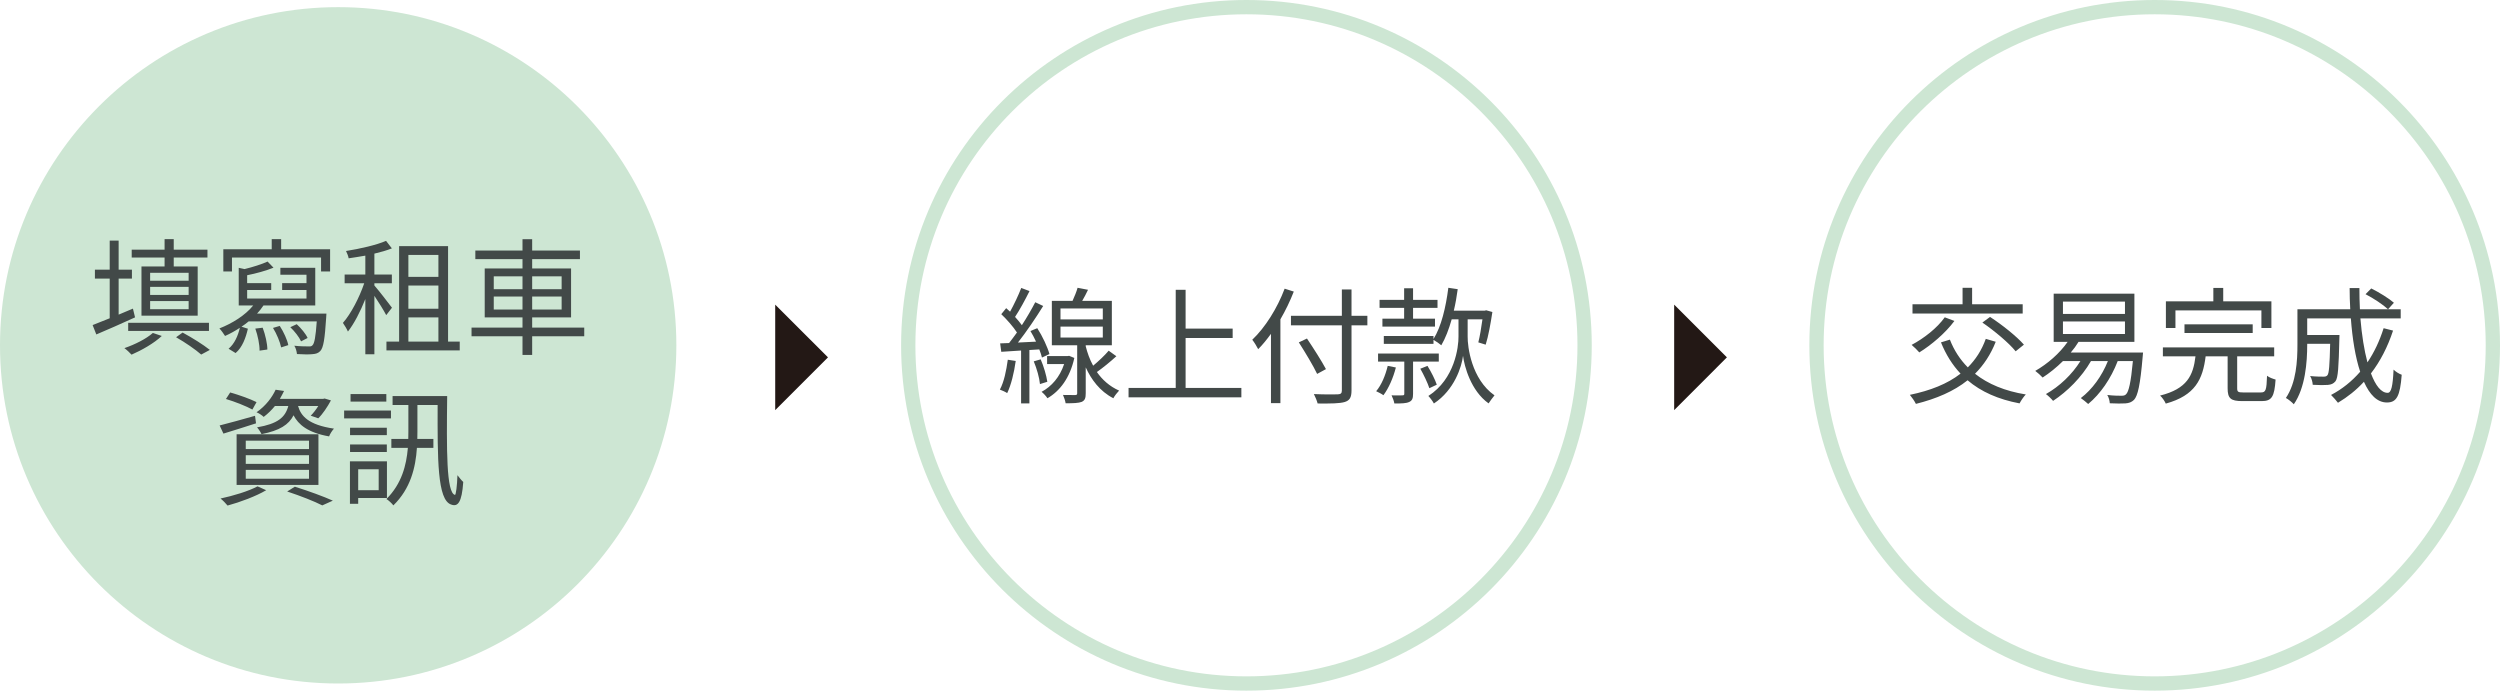
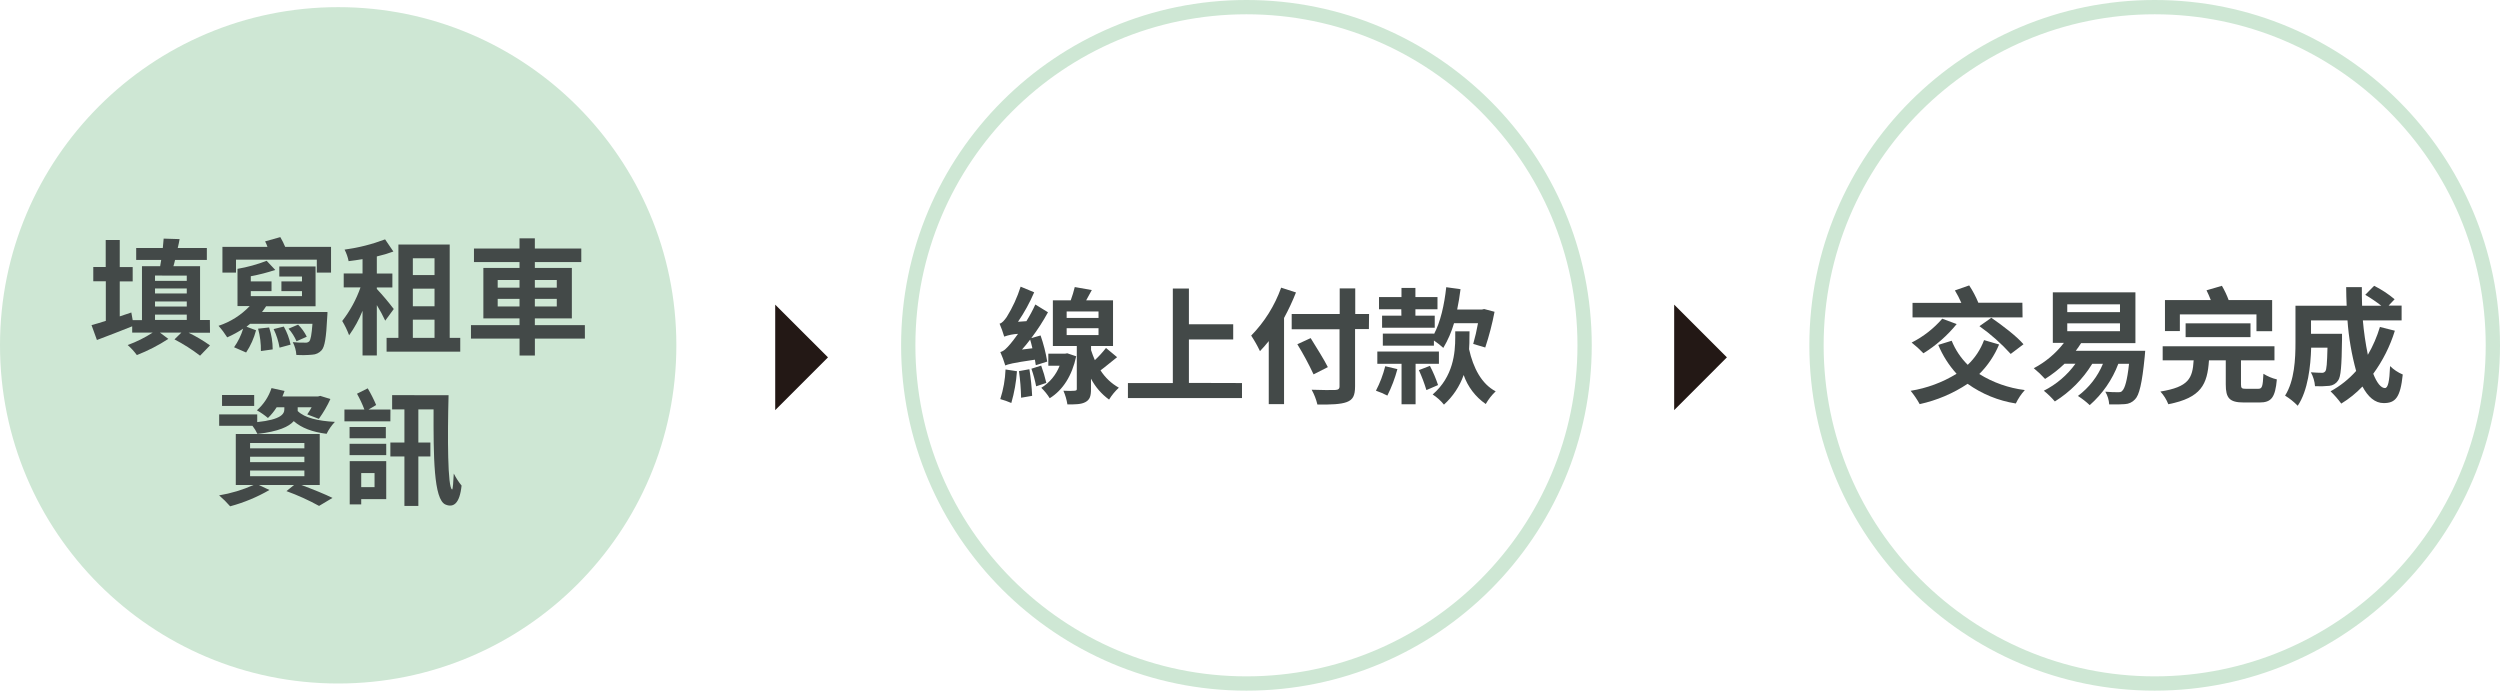
<svg xmlns="http://www.w3.org/2000/svg" viewBox="0 0 699.78 193.33">
  <defs>
-     <style>.cls-1{fill:#cde6d3;}.cls-2{font-size:35.13px;fill:#424948;font-family:NotoSansTC-Bold-90ms-RKSJ-H, Noto Sans TC Bold;}.cls-3{fill:none;stroke:#cde6d3;stroke-miterlimit:10;stroke-width:4px;}.cls-4{fill:#231815;}</style>
+     <style>.cls-1{fill:#cee7d4;}.cls-2{fill:#434948;}.cls-3{fill:none;stroke:#cee7d4;stroke-miterlimit:10;stroke-width:4px;}.cls-4{fill:#231815;}</style>
  </defs>
  <g id="圖層_2" data-name="圖層 2">
    <g id="圖層_1-2" data-name="圖層 1">
      <circle class="cls-1" cx="94.66" cy="96.66" r="94.66" />
-       <text class="cls-2" transform="translate(24.74 96.43)">填寫租車<tspan x="35.13" y="42.16">資訊</tspan>
-       </text>
+       <path class="cls-2" d="M58.78,93.13h-6a41.62,41.62,0,0,1,6,3.55L56,99.56A48.42,48.42,0,0,0,48.84,95l1.93-1.9h-6l2.35,1.76a48.49,48.49,0,0,1-8.81,4.53,17.55,17.55,0,0,0-2.57-2.81,34.37,34.37,0,0,0,7-3.48H37V91.34c-3.38,1.37-7,2.74-9.87,3.83L25.62,91c1.12-.28,2.46-.7,4-1.19V78.73H26.11v-4h3.48V67.17h3.93v7.59h3.62v4H33.52v9.8l3.24-1.09.38,2.14h2.6V74.52h5.09c.11-.57.21-1.16.29-1.76h-7V69.42h7.45c.1-1,.17-1.82.24-2.63l4.46.14c-.14.81-.31,1.65-.52,2.49h8.15v3.34H49c-.14.6-.28,1.19-.46,1.76H56V89.58h2.74Zm-15.39-16v1.48h8.89V77.15Zm8.89,3.62H43.39v1.4h8.89Zm-8.89,5.06h8.89V84.39H43.39Zm0,3.75h8.89V88.07H43.39Z" />
+       <path class="cls-2" d="M91.66,87.34s0,1-.07,1.47c-.28,5.76-.7,8.29-1.58,9.24a3.68,3.68,0,0,1-2.63,1.23,28.87,28.87,0,0,1-4.43.07,8.7,8.7,0,0,0-1-3.58,28,28,0,0,0,3.44.14,1.43,1.43,0,0,0,1.16-.35c.42-.46.67-1.8.91-4.92H70c-.35.28-.7.56-1,.81l2.67,1a20.62,20.62,0,0,1-2.78,6.22l-3.37-1.47A18,18,0,0,0,68.06,92a30.83,30.83,0,0,1-4.46,2.43,24.36,24.36,0,0,0-2.43-3.23,21.06,21.06,0,0,0,8.72-5.52H66.48V75.25A41.65,41.65,0,0,0,74.63,73l2.42,2.56a51.79,51.79,0,0,1-6.85,1.76v1.44H76v2.74H70.2v1.4H84.53v-1.4H78.77V78.77h5.76V77.4H78.18V74.59H88.33V85.72H74.49a17.8,17.8,0,0,1-1.16,1.62Zm1-18.23v7.2H88.68V72.69H66.06v3.62h-3.8v-7.2H74.87a11.83,11.83,0,0,0-.66-1.55l4.25-1.19a22.59,22.59,0,0,1,1.37,2.74ZM75.33,91.66a19.54,19.54,0,0,1,1,6.14l-3.3.46A22.27,22.27,0,0,0,72.24,92Zm4.11-.25a17.19,17.19,0,0,1,1.9,5.06l-3.09.84a19.42,19.42,0,0,0-1.66-5.2ZM83,95.52A13.42,13.42,0,0,0,80.77,92l2.67-1.13a12.52,12.52,0,0,1,2.43,3.38Z" />
+       <path class="cls-2" d="M107.83,89.76a42.26,42.26,0,0,0-2.35-4.36V99.49h-4V87a32.35,32.35,0,0,1-3.76,6.85,23.5,23.5,0,0,0-1.93-4,33,33,0,0,0,5.12-9.41h-4.7v-3.9h5.27v-4c-1.34.21-2.64.42-3.9.56a12.06,12.06,0,0,0-1.13-3.23A51.38,51.38,0,0,0,107.79,67l2.32,3.41a37.88,37.88,0,0,1-4.63,1.37v4.78h4.35v3.9h-4.35v.42a71.67,71.67,0,0,1,4.74,5.62Zm21,4.81v3.87H108.21V94.57h3.31V68.44h14.36V94.57ZM115.56,72.3V77h6.07V72.3Zm6.07,8.5h-6.07v4.92h6.07Zm-6.07,13.77h6.07V89.48h-6.07Z" />
+       <path class="cls-2" d="M163.72,94.78h-14v4.74h-4.29V94.78H131.83V91h13.59V89.13H135.3V75h10.12V73.36H132.67v-3.8h12.75V66.72h4.29v2.84h13v3.8h-13V75h10.36V89.13H149.71V91h14ZM139.31,80.52h6.11V78.38h-6.11Zm6.11,5.27V83.65h-6.11v2.14Zm4.29-7.41v2.14h6.14V78.38Zm6.14,5.27h-6.14v2.14h6.14Z" />
+       <path class="cls-2" d="M83.37,115.09c1.9,1.87,5.62,2.74,10.37,3a13.35,13.35,0,0,0-2.32,3.34c-3.94-.49-7-1.62-9.2-3.55-1.34,1.54-4.25,2.91-10.16,3.58a11.81,11.81,0,0,0-1.4-2.28H61.35V116H72v2.15c6.71-.71,7.59-2.29,7.59-3.59V114H77.44A15.69,15.69,0,0,1,75,117a20.15,20.15,0,0,0-3.09-2.15A14.12,14.12,0,0,0,76,108.63l3.65.81c-.17.53-.39,1-.6,1.54H89l.63-.17,2.85.88a31.67,31.67,0,0,1-3.23,5.55L86,116a19.41,19.41,0,0,0,1.23-2h-3.9v1.08Zm.95,20.66c3.23,1.19,6.68,2.6,8.75,3.62l-3.76,2.24a64.94,64.94,0,0,0-9.13-4.14l2.14-1.72h-9.9l3,1.4a45.27,45.27,0,0,1-11,4.57,28.84,28.84,0,0,0-3.09-3.06A40,40,0,0,0,71,135.75H66V121.49h23.5v14.26ZM71.15,113.62h-9v-3.06h9ZM70,125.49H85.2V124H70Zm0,3.87H85.2v-1.51H70Zm0,3.93H85.2v-1.58H70Z" />
+       <path class="cls-2" d="M109.27,117.94H96.41v-3.3H102a32.62,32.62,0,0,0-2.07-4.43l3-1.51a38,38,0,0,1,2.36,4.67l-2.15,1.27h6.15Zm-11.42,4.74v-3.16H108v3.16Zm0,1.55h10.26v3.16H97.85Zm10.26,15.49h-7v1.47H97.89V129.07h10.22Zm-7-7.31v3.94h3.73v-3.94Zm24.45-21.78c-.31,11.56-.28,26,1,26.38.18.07.35-2.21.46-4.46a18.91,18.91,0,0,0,2.18,3.37c-.53,5.13-2.32,6.22-4.5,5.31-3.34-1.41-3.37-13.56-3.34-26.63H117.1v9.28h3.37v3.89H117.1v13.84h-3.9V127.77h-3.93v-3.89h3.93V114.6h-3.44v-4Z" />
      <circle class="cls-3" cx="348.89" cy="96.66" r="94.66" />
-       <text class="cls-2" transform="translate(278.97 110.1)">線上付款</text>
+       <path class="cls-2" d="M289.93,102.23c-.07-.46-.14-1-.25-1.55-6.36.92-7.51,1.27-8.29,1.62A31.81,31.81,0,0,0,280,98.54c1-.25,1.72-1,2.85-2.32.38-.49,1.19-1.44,2.11-2.77a13.15,13.15,0,0,0-3.87.77,32.61,32.61,0,0,0-1.3-3.62c.7-.17,1.27-.84,2-1.86a37.81,37.81,0,0,0,3.9-8.5l3.79,1.58a48.4,48.4,0,0,1-4.53,8.25l2.35-.17a40.3,40.3,0,0,0,2.5-4.67l3.54,2.18a57.27,57.27,0,0,1-4.67,7.23l2.6-.74a44.11,44.11,0,0,1,1.86,7.31Zm-5.27,1.68a42.79,42.79,0,0,1-1.58,8.89,23.73,23.73,0,0,0-3.09-1.09,30.83,30.83,0,0,0,1.47-8.29Zm3.48-.56a67.11,67.11,0,0,1,.77,7.45l-3.09.53a63.81,63.81,0,0,0-.6-7.45Zm.84-5.86c-.18-.85-.42-1.69-.63-2.43-.74,1-1.51,1.9-2.29,2.78Zm2.46,4.84a41.42,41.42,0,0,1,1.44,4.85l-2.85.95a34.06,34.06,0,0,0-1.33-4.92Zm9.8-2.6c-1.16,5.45-3.76,9.49-7.41,11.74a15.11,15.11,0,0,0-2.36-2.92,12.54,12.54,0,0,0,5.13-6.18h-3.16V99h4.67l.63-.11Zm11.45.25c-1.62,1.26-3.2,2.63-4.64,3.69a14.38,14.38,0,0,0,5.13,4.85,15.8,15.8,0,0,0-2.74,3.33,16.91,16.91,0,0,1-5.06-5.86v3c0,1.86-.31,2.88-1.54,3.55s-2.81.66-5.06.66a15.48,15.48,0,0,0-1.12-3.83c1.3.07,2.74.07,3.16,0s.59-.11.59-.49V96.85h-6.7V84.07h5a34.53,34.53,0,0,0,1.13-3.72l4.77.84c-.52,1-1.08,2-1.58,2.88h7.52V96.85h-6.15V98a29.84,29.84,0,0,0,1.06,2.81,29.58,29.58,0,0,0,3.12-3.41ZM298.57,89h8.92V87.19h-8.92Zm0,4.78h8.92V91.87h-8.92Z" />
+       <path class="cls-2" d="M347.65,107.22v4.21H315.72v-4.21h12.57V80.77h4.5v10h12.4v4.25h-12.4v12.16Z" />
+       <path class="cls-2" d="M362.76,81.86A64.71,64.71,0,0,1,359.42,89v24.13h-4.28V95.48c-.81,1-1.66,2-2.46,2.81a34.89,34.89,0,0,0-2.46-4.35,36.9,36.9,0,0,0,8.39-13.42Zm20.41,10.25H379.3v16c0,2.7-.63,3.79-2.32,4.43s-4.35.73-8.22.7a16.45,16.45,0,0,0-1.61-4.15c2.7.11,5.79.11,6.6.07s1.2-.28,1.2-1v-16H361.56V87.9H375V80.73h4.35V87.9h3.87Zm-15.49,12.68a83.46,83.46,0,0,0-4.54-8.43l3.73-1.72c1.58,2.57,3.76,6,4.81,8.12Z" />
+       <path class="cls-2" d="M391.15,103.32a38.91,38.91,0,0,1-2.81,7.41,24.06,24.06,0,0,0-3.2-1.37,31.07,31.07,0,0,0,2.6-6.85Zm5.09-1.48v11.31h-3.93V101.84h-6.78V98.4h17.24v3.44Zm-4-15.28H386v-3.4h6.29V80.59h3.9v2.57h6.18v3.4h-6.18v1.79h5.41v3.38H386.86V88.35h5.41Zm9.13,7c1.83-3.37,2.92-8.26,3.45-13.17l4,.56c-.24,1.93-.56,3.86-.94,5.69h6.95l.6-.14,2.91.77a78.14,78.14,0,0,1-2.6,10l-3.37-1a57.85,57.85,0,0,0,1.34-5.8H407A29.82,29.82,0,0,1,404,97.38a22.83,22.83,0,0,0-2.63-2.07v1.44h-14.3V93.38h14.3Zm-1.12,8.85a36.53,36.53,0,0,1,2.28,5.37l-3.26,1.41a44.08,44.08,0,0,0-2.11-5.59Zm11.06-7.94c0,1,0,2.07-.1,3.27,1.16,5.23,3.48,9.73,7.45,11.8a15.17,15.17,0,0,0-2.78,3.55,16.38,16.38,0,0,1-6.18-8.12,20.19,20.19,0,0,1-5.52,8.29,13.4,13.4,0,0,0-3.16-2.84c5.8-5,6.32-11.7,6.32-16V92.74h4Z" />
      <circle class="cls-3" cx="603.12" cy="96.66" r="94.66" />
-       <text class="cls-2" transform="translate(533.19 110.1)">交易完成</text>
+       <path class="cls-2" d="M559.57,96.43a25.47,25.47,0,0,1-5.55,8.26,31.47,31.47,0,0,0,12.75,4.49,15.77,15.77,0,0,0-2.52,3.76,31.62,31.62,0,0,1-13.49-5.51,39.4,39.4,0,0,1-13.42,5.69,24.08,24.08,0,0,0-2.53-3.73,35.26,35.26,0,0,0,12.86-4.77,28,28,0,0,1-5.13-8.08l3.76-1.16a20,20,0,0,0,4.49,6.74,18.06,18.06,0,0,0,4.57-6.92ZM547.7,90.71a37.29,37.29,0,0,1-9.31,8.18,30,30,0,0,0-3.3-3,28.14,28.14,0,0,0,8.57-6.68Zm18.44-1.86h-30.8V84.77H549a30.08,30.08,0,0,0-1.8-3.48l4-1.4a27.62,27.62,0,0,1,2.56,4.85l-.1,0h12.43Zm-8.74.1c3,2.07,7.09,5.16,9,7.41l-3.58,2.71a53.33,53.33,0,0,0-8.75-7.77Z" />
+       <path class="cls-2" d="M600.47,98.19s-.07,1.12-.14,1.65c-.74,7.59-1.55,10.78-2.71,11.94a4.07,4.07,0,0,1-2.84,1.34c-1,.1-2.64.1-4.39.07a7.93,7.93,0,0,0-1.09-3.55c1.47.14,2.84.14,3.47.14s1,0,1.3-.42c.67-.63,1.37-2.78,1.87-7.52h-3a29,29,0,0,1-8,11.56,22.8,22.8,0,0,0-3.3-2.57,21.44,21.44,0,0,0,7-9h-3a32.23,32.23,0,0,1-10.46,10.54,23.64,23.64,0,0,0-3.09-3,24.54,24.54,0,0,0,8.85-7.55h-3.06a33.21,33.21,0,0,1-5.44,4.25,29.49,29.49,0,0,0-3.16-3,25.77,25.77,0,0,0,8.43-7.09h-3.1V81.82h23.12V96.05H582.52c-.46.73-.95,1.44-1.48,2.14ZM578.65,87.37h14.76V85.19H578.65Zm0,5.34h14.76V90.5H578.65Z" />
+       <path class="cls-2" d="M632.09,108.83c1.12,0,1.3-.6,1.47-4.21a12.6,12.6,0,0,0,3.76,1.58c-.46,5.09-1.54,6.46-4.85,6.46h-4.39c-4.07,0-5.06-1.26-5.06-5.06v-6.74h-4.7c-.46,6.71-2.11,10.47-11.38,12.29a11.3,11.3,0,0,0-2.22-3.55c7.94-1.3,9-3.68,9.31-8.74h-8.67V96.92h31.29v3.94h-9.37v6.71c0,1.12.21,1.26,1.44,1.26ZM610.17,92.67H606V84h12.83c-.36-.95-.78-1.89-1.2-2.74L621.94,80a25.54,25.54,0,0,1,1.89,4H636v8.71h-4.39V88H610.17Zm1.61,1.69V90.5h18.16v3.86Z" />
+       <path class="cls-2" d="M670.35,92.57a40.79,40.79,0,0,1-6.05,12.05c1,2.53,2.15,4,3.27,4,.84,0,1.27-1.75,1.44-6.15a11.4,11.4,0,0,0,3.55,2.36c-.67,6.5-2.07,8-5.34,8-2.46,0-4.39-1.75-5.94-4.64a29.2,29.2,0,0,1-5.93,4.78,27.56,27.56,0,0,0-3-3.44,26.92,26.92,0,0,0,7.16-5.69,73.2,73.2,0,0,1-2.42-14.16H646.88v3.76h8.68s0,1.09,0,1.58c-.1,7.38-.31,10.51-1.12,11.52A3.3,3.3,0,0,1,652,108a27.22,27.22,0,0,1-4,.1,9.5,9.5,0,0,0-1.16-3.89c1.26.1,2.46.14,3,.14a1.12,1.12,0,0,0,1.05-.43c.35-.49.49-2.17.6-6.6h-4.57c-.14,5.13-.88,12-3.76,16.26a18.47,18.47,0,0,0-3.54-2.84c2.67-4.22,2.91-10.33,2.91-14.89V85.58h14.33c-.07-1.72-.14-3.44-.14-5.2h4.39c0,1.76,0,3.48.07,5.2h5.38a43.42,43.42,0,0,0-4.5-3.06L664.55,80a29.31,29.31,0,0,1,5.73,3.76l-1.69,1.79h3.65v4.14H661.39a85.31,85.31,0,0,0,1.4,9.63,36,36,0,0,0,3.38-7.8Z" />
      <polygon class="cls-4" points="216.99 85.27 231.76 100.03 216.99 114.8 216.99 85.27" />
      <polygon class="cls-4" points="468.62 85.27 483.38 100.03 468.62 114.8 468.62 85.27" />
    </g>
  </g>
</svg>
